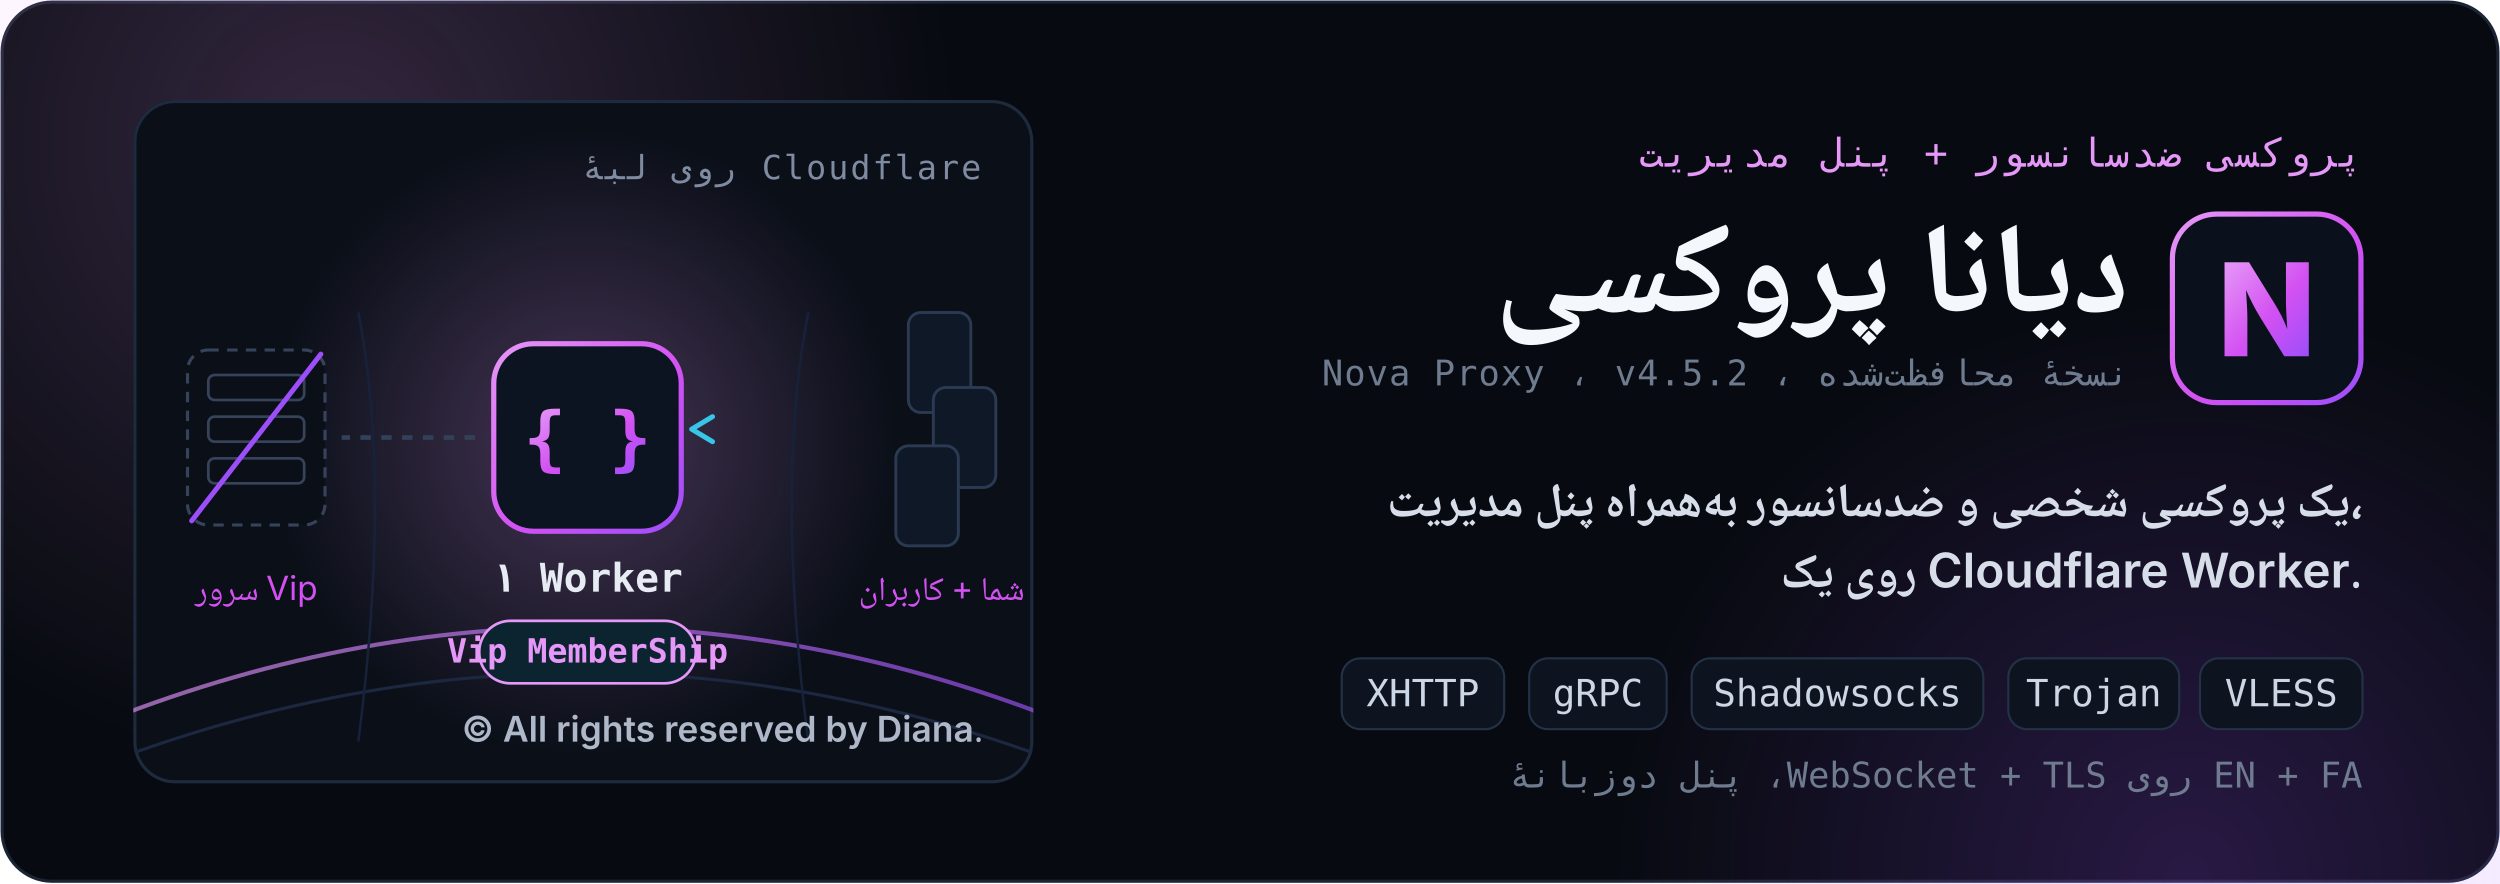
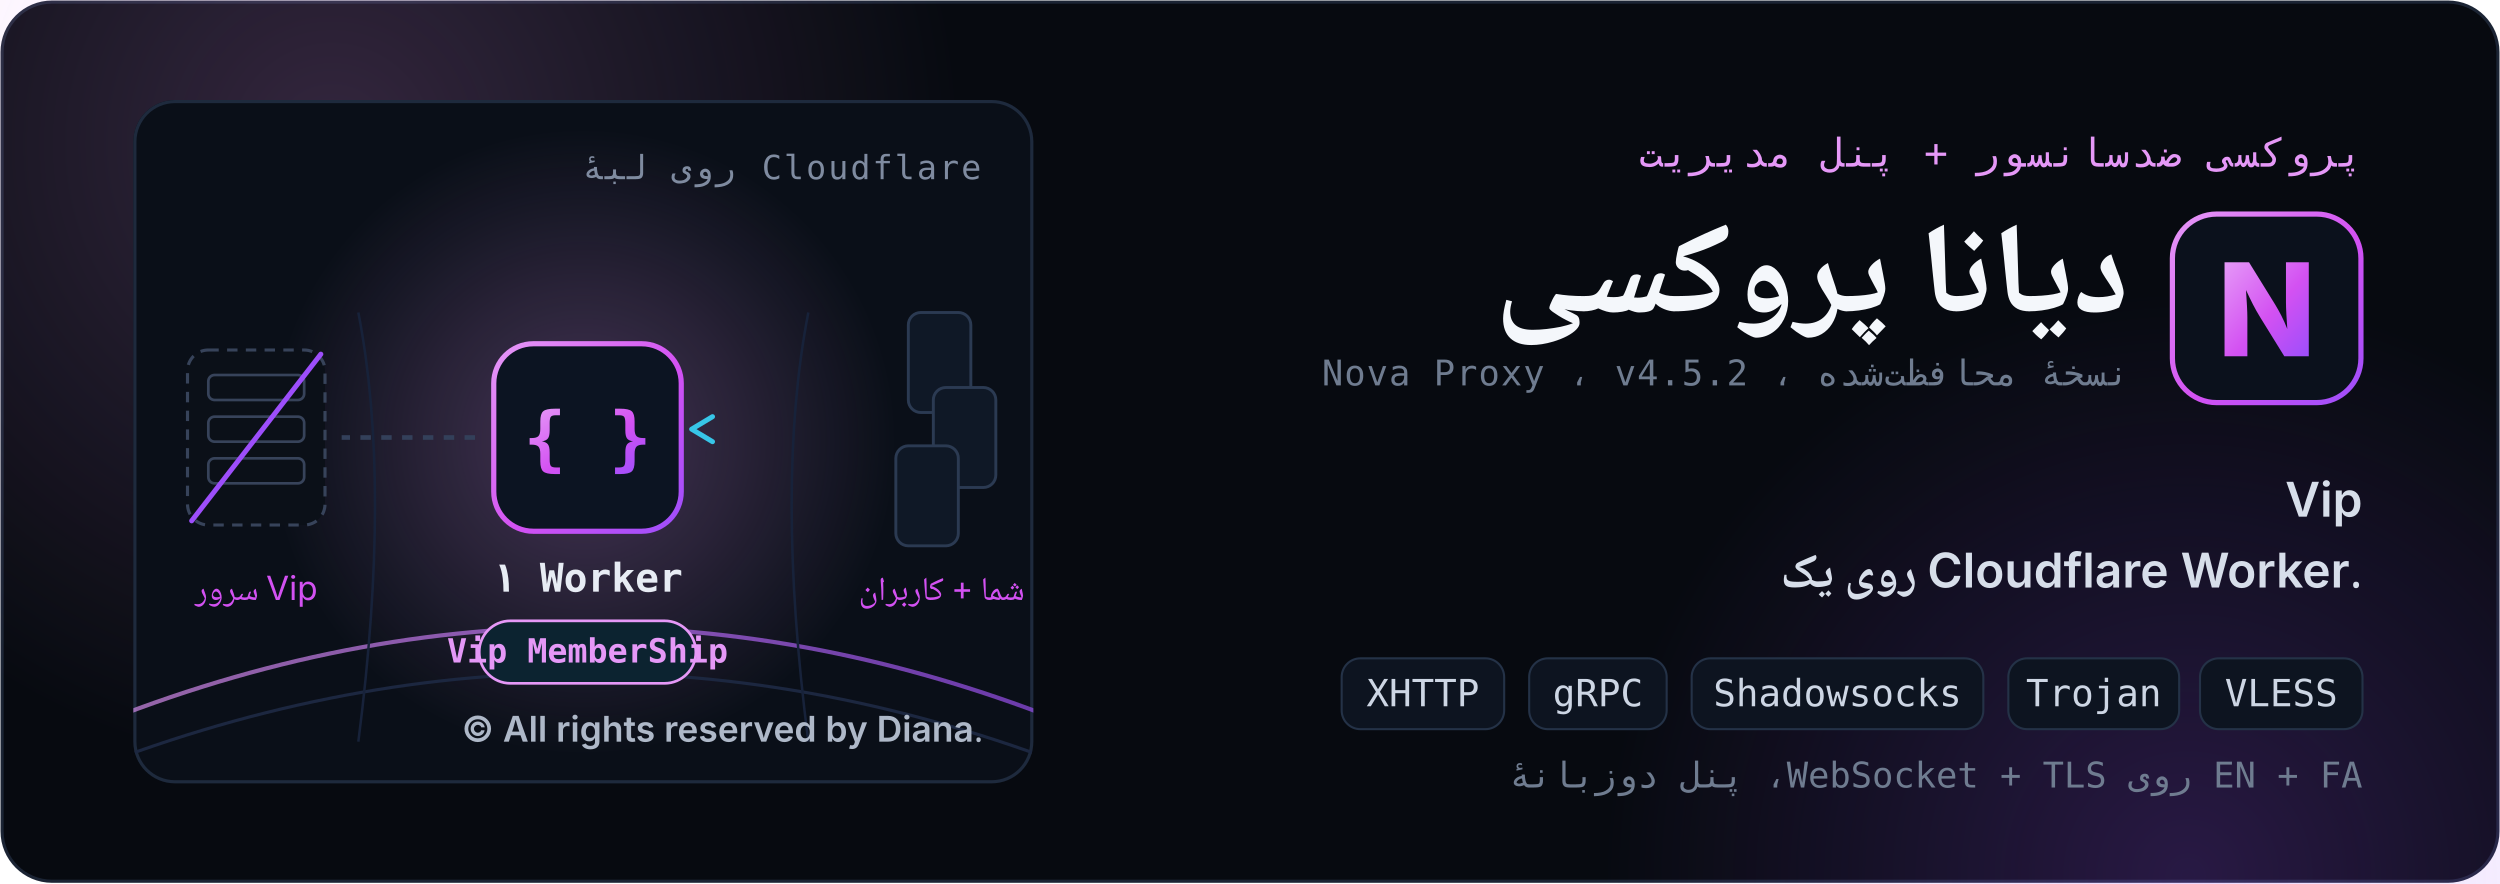
<svg xmlns="http://www.w3.org/2000/svg" width="1200" height="424" viewBox="0 0 1200 424" role="img" aria-labelledby="ht hd" lang="fa">
  <defs>
    <linearGradient id="g" x1="0" y1="0" x2="1" y2="1">
      <stop offset="0" stop-color="#e598f7" />
      <stop offset="0.55" stop-color="#d351f2" />
      <stop offset="1" stop-color="#9d4efb" />
    </linearGradient>
    <linearGradient id="gh" x1="0" y1="0" x2="1" y2="0">
      <stop offset="0" stop-color="#e598f7" />
      <stop offset="1" stop-color="#9d4efb" />
    </linearGradient>
    <radialGradient id="nglow" cx="0.5" cy="0.5" r="0.5">
      <stop offset="0" stop-color="#e598f7" stop-opacity="0.5" />
      <stop offset="1" stop-color="#e598f7" stop-opacity="0" />
    </radialGradient>
    <radialGradient id="corner" cx="0.5" cy="0.5" r="0.5">
      <stop offset="0" stop-color="#9d4efb" stop-opacity="0.16" />
      <stop offset="1" stop-color="#9d4efb" stop-opacity="0" />
    </radialGradient>
    <radialGradient id="glowTR" cx="0.5" cy="0.5" r="0.5">
      <stop offset="0" stop-color="#e598f7" stop-opacity="0.20" />
      <stop offset="1" stop-color="#e598f7" stop-opacity="0" />
    </radialGradient>
    <radialGradient id="glowV" cx="0.5" cy="0.5" r="0.5">
      <stop offset="0" stop-color="#9d4efb" stop-opacity="0.22" />
      <stop offset="1" stop-color="#9d4efb" stop-opacity="0" />
    </radialGradient>
    <radialGradient id="nodeGlow" cx="0.5" cy="0.5" r="0.5">
      <stop offset="0" stop-color="#e598f7" stop-opacity="0.55" />
      <stop offset="1" stop-color="#e598f7" stop-opacity="0" />
    </radialGradient>
    <clipPath id="boardClip">
      <rect x="64" y="48" width="432" height="328" rx="20" />
    </clipPath>
  </defs>
  <rect x="1" y="1" width="1198" height="422" rx="24" fill="#070a10" />
  <rect x="1" y="1" width="1198" height="422" rx="24" fill="none" stroke="#1b2434" stroke-width="1.5" />
  <circle cx="160" cy="70" r="300" fill="url(#glowTR)" />
  <circle cx="1050" cy="420" r="280" fill="url(#glowV)" />
  <g>
    <text x="1134" y="80" text-anchor="end" font-family="ui-monospace,SFMono-Regular,Menlo,monospace" font-size="19" letter-spacing="1" fill="#e598f7">پروکسی ضدسانسور + پنل مدیریت</text>
    <rect x="1042" y="102" width="92" height="92" rx="22" fill="#0b111c" />
    <rect x="1042.75" y="102.75" width="90.5" height="90.5" rx="21.25" fill="none" stroke="url(#g)" stroke-width="2.5" />
    <text x="1088" y="171" text-anchor="middle" font-family="-apple-system,BlinkMacSystemFont,Segoe UI,sans-serif" font-size="62" font-weight="800" fill="url(#g)">N</text>
    <text x="1022" y="150" text-anchor="end" font-family="Vazirmatn,'Vazir','IRANSans','Noto Naskh Arabic',-apple-system,'Segoe UI','Tahoma',sans-serif" font-size="62" font-weight="800" fill="#f4f7fb">دیانا پروکسی</text>
    <text x="1022" y="185" text-anchor="end" font-family="ui-monospace,SFMono-Regular,Menlo,monospace" font-size="17" letter-spacing="0.5" fill="#6f7c90">⁦Nova Proxy⁩ ، ⁦v4.5.2⁩ ، نسخهٔ محافظت‌شده</text>
-     <text x="1134" y="248" text-anchor="end" font-family="Vazirmatn,'Vazir','IRANSans','Noto Naskh Arabic',-apple-system,'Segoe UI','Tahoma',sans-serif" font-size="23" font-weight="600" fill="#d7deea">یک پروکسی شخصی و ضدسانسور به‌همراه پنل مدیریت،</text>
+     <text x="1134" y="248" text-anchor="end" font-family="Vazirmatn,'Vazir','IRANSans','Noto Naskh Arabic',-apple-system,'Segoe UI','Tahoma',sans-serif" font-size="23" font-weight="600" fill="#d7deea">Vip</text>
    <text x="1134" y="282" text-anchor="end" font-family="Vazirmatn,'Vazir','IRANSans','Noto Naskh Arabic',-apple-system,'Segoe UI','Tahoma',sans-serif" font-size="23" font-weight="600" fill="#d7deea">روی یک ⁦Cloudflare Worker⁩.</text>
    <g font-family="ui-monospace,SFMono-Regular,Menlo,monospace" font-size="18">
      <g>
        <rect x="1056" y="316" width="78" height="34" rx="9" fill="#0d1420" stroke="#243247" />
        <text x="1095" y="339" text-anchor="middle" fill="#cdd6e4">VLESS</text>
      </g>
      <g>
        <rect x="964" y="316" width="82" height="34" rx="9" fill="#0d1420" stroke="#243247" />
        <text x="1005" y="339" text-anchor="middle" fill="#cdd6e4">Trojan</text>
      </g>
      <g>
        <rect x="812" y="316" width="140" height="34" rx="9" fill="#0d1420" stroke="#243247" />
        <text x="882" y="339" text-anchor="middle" fill="#cdd6e4">Shadowsocks</text>
      </g>
      <g>
        <rect x="734" y="316" width="66" height="34" rx="9" fill="#0d1420" stroke="#243247" />
        <text x="767" y="339" text-anchor="middle" fill="#cdd6e4">gRPC</text>
      </g>
      <g>
        <rect x="644" y="316" width="78" height="34" rx="9" fill="#0d1420" stroke="#243247" />
        <text x="683" y="339" text-anchor="middle" fill="#cdd6e4">XHTTP</text>
      </g>
    </g>
    <text x="1134" y="378" text-anchor="end" font-family="ui-monospace,SFMono-Regular,Menlo,monospace" font-size="17" fill="#6f7c90">روی ⁦WebSocket + TLS⁩، پنل دوزبانهٔ ⁦EN + FA⁩</text>
  </g>
  <g>
    <rect x="64" y="48" width="432" height="328" rx="20" fill="#0a0f18" />
    <rect x="64.75" y="48.75" width="430.5" height="326.5" rx="19.25" fill="none" stroke="#1e2a3d" stroke-width="1.5" />
    <g clip-path="url(#boardClip)">
      <circle cx="280" cy="212" r="150" fill="url(#nodeGlow)" opacity="0.5" />
      <path d="M36 352 Q280 250 524 352" fill="none" stroke="url(#gh)" stroke-width="2" opacity="0.65" />
      <path d="M36 372 Q280 274 524 372" fill="none" stroke="#1c2740" stroke-width="1.5" />
      <path d="M172 356 Q188 232 172 150" fill="none" stroke="#17223a" stroke-width="1.2" />
      <path d="M388 356 Q372 232 388 150" fill="none" stroke="#17223a" stroke-width="1.2" />
    </g>
    <text x="472" y="86" text-anchor="end" font-family="ui-monospace,SFMono-Regular,Menlo,monospace" font-size="16" letter-spacing="1" fill="#7f8ba0">روی لبهٔ ⁦Cloudflare⁩</text>
    <g>
      <rect x="436" y="150" width="30" height="48" rx="6" fill="#0f1826" stroke="#2b3a52" stroke-width="1.4" />
      <rect x="448" y="186" width="30" height="48" rx="6" fill="#0f1826" stroke="#2b3a52" stroke-width="1.4" />
      <rect x="430" y="214" width="30" height="48" rx="6" fill="#0f1826" stroke="#2b3a52" stroke-width="1.4" />
      <text x="452" y="288" text-anchor="middle" font-family="Vazirmatn,'Vazir','IRANSans','Noto Naskh Arabic',-apple-system,'Segoe UI','Tahoma',sans-serif" font-size="16" fill="#d351f2">شما + کاربران</text>
    </g>
    <path d="M424 206 H336" fill="none" stroke="url(#gh)" stroke-width="2.4" />
    <path d="M342 200 l-10 6 l10 6" fill="none" stroke="#37c6e8" stroke-width="2.4" stroke-linecap="round" stroke-linejoin="round" />
    <rect x="236" y="164" width="92" height="92" rx="20" fill="#0c1422" />
    <rect x="237" y="165" width="90" height="90" rx="19" fill="none" stroke="url(#g)" stroke-width="2.5" />
    <text x="282" y="222" text-anchor="middle" font-family="ui-monospace,SFMono-Regular,Menlo,monospace" font-size="34" font-weight="700" fill="url(#g)">{ }</text>
    <text x="282" y="284" text-anchor="middle" font-family="ui-monospace,SFMono-Regular,Menlo,monospace" font-size="19" font-weight="700" fill="#e7ecf4">۱ Worker</text>
    <g>
      <rect x="230" y="298" width="104" height="30" rx="15" fill="#0c2330" stroke="#e598f7" stroke-width="1.3" />
      <text x="282" y="318" text-anchor="middle" font-family="ui-monospace,SFMono-Regular,Menlo,monospace" font-size="16" font-weight="700" fill="#e598f7">Vip MemberShip⁩</text>
    </g>
    <path d="M228 210 H164" fill="none" stroke="#33405a" stroke-width="2.2" stroke-dasharray="5 5" />
    <g>
      <rect x="90" y="168" width="66" height="84" rx="10" fill="#0b1018" stroke="#37435a" stroke-width="1.5" stroke-dasharray="5 4" />
      <rect x="100" y="180" width="46" height="12" rx="3" fill="none" stroke="#37435a" stroke-width="1.3" />
      <rect x="100" y="200" width="46" height="12" rx="3" fill="none" stroke="#37435a" stroke-width="1.3" />
      <rect x="100" y="220" width="46" height="12" rx="3" fill="none" stroke="#37435a" stroke-width="1.3" />
      <path d="M92 250 L154 170" stroke="#9d4efb" stroke-width="2.4" stroke-linecap="round" />
      <text x="123" y="288" text-anchor="middle" font-family="Vazirmatn,'Vazir','IRANSans','Noto Naskh Arabic',-apple-system,'Segoe UI','Tahoma',sans-serif" font-size="16" fill="#d351f2">سرور Vip</text>
    </g>
    <text x="472" y="356" text-anchor="end" font-family="Vazirmatn,'Vazir','IRANSans','Noto Naskh Arabic',-apple-system,'Segoe UI','Tahoma',sans-serif" font-size="17" font-weight="600" fill="#aeb8c8">© All rights reserved by Diana.</text>
  </g>
</svg>
